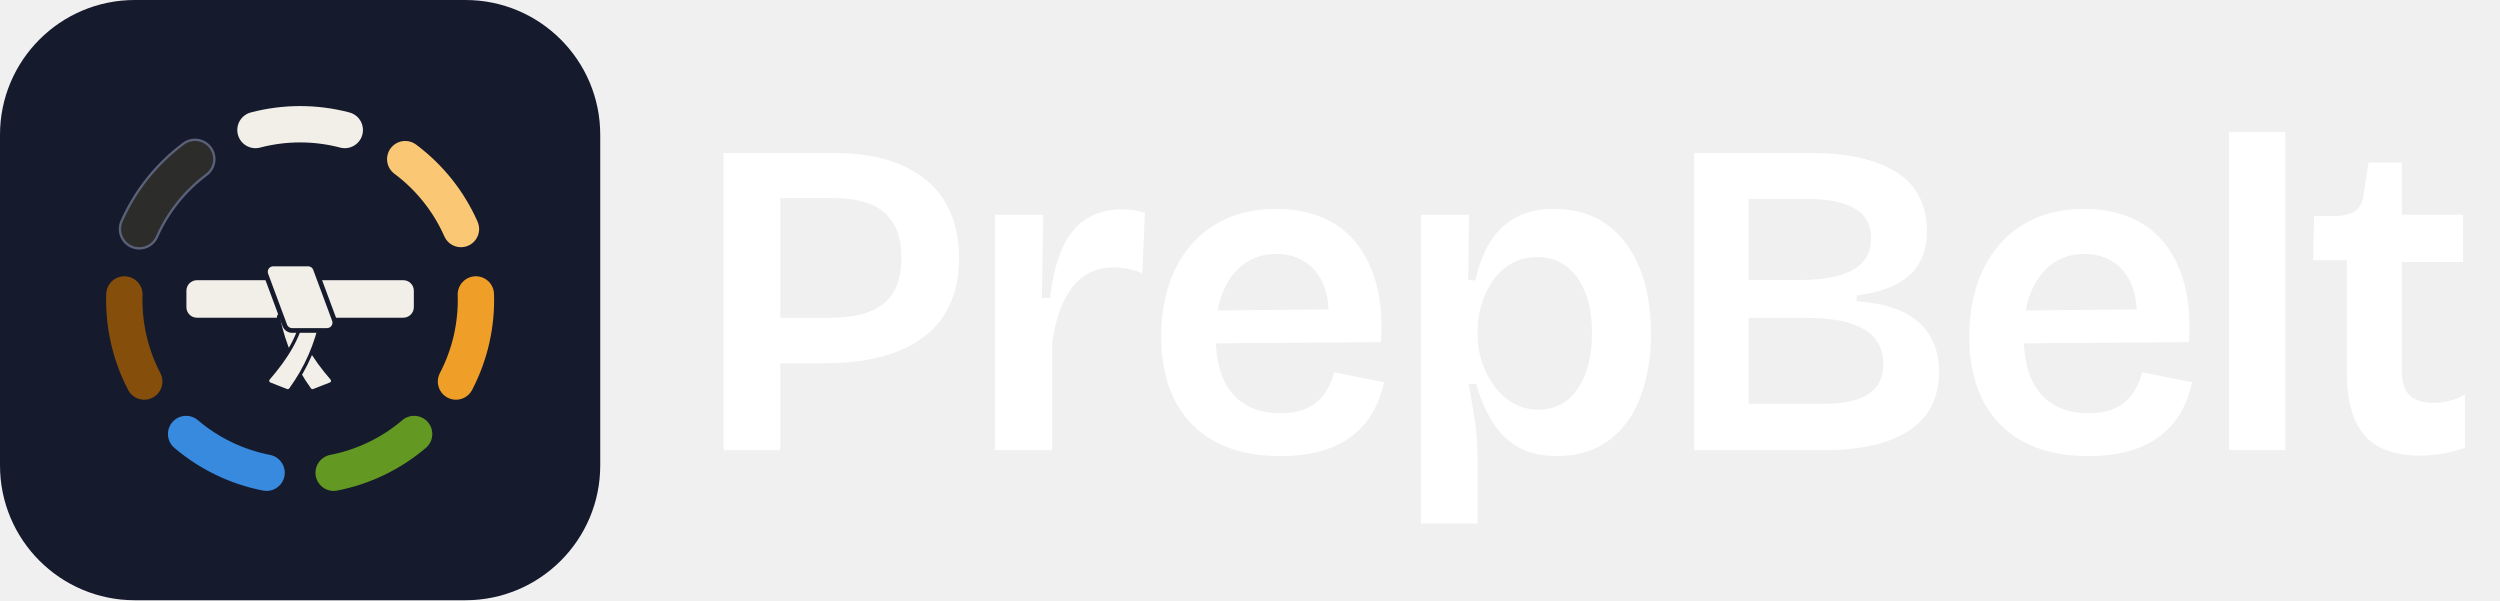
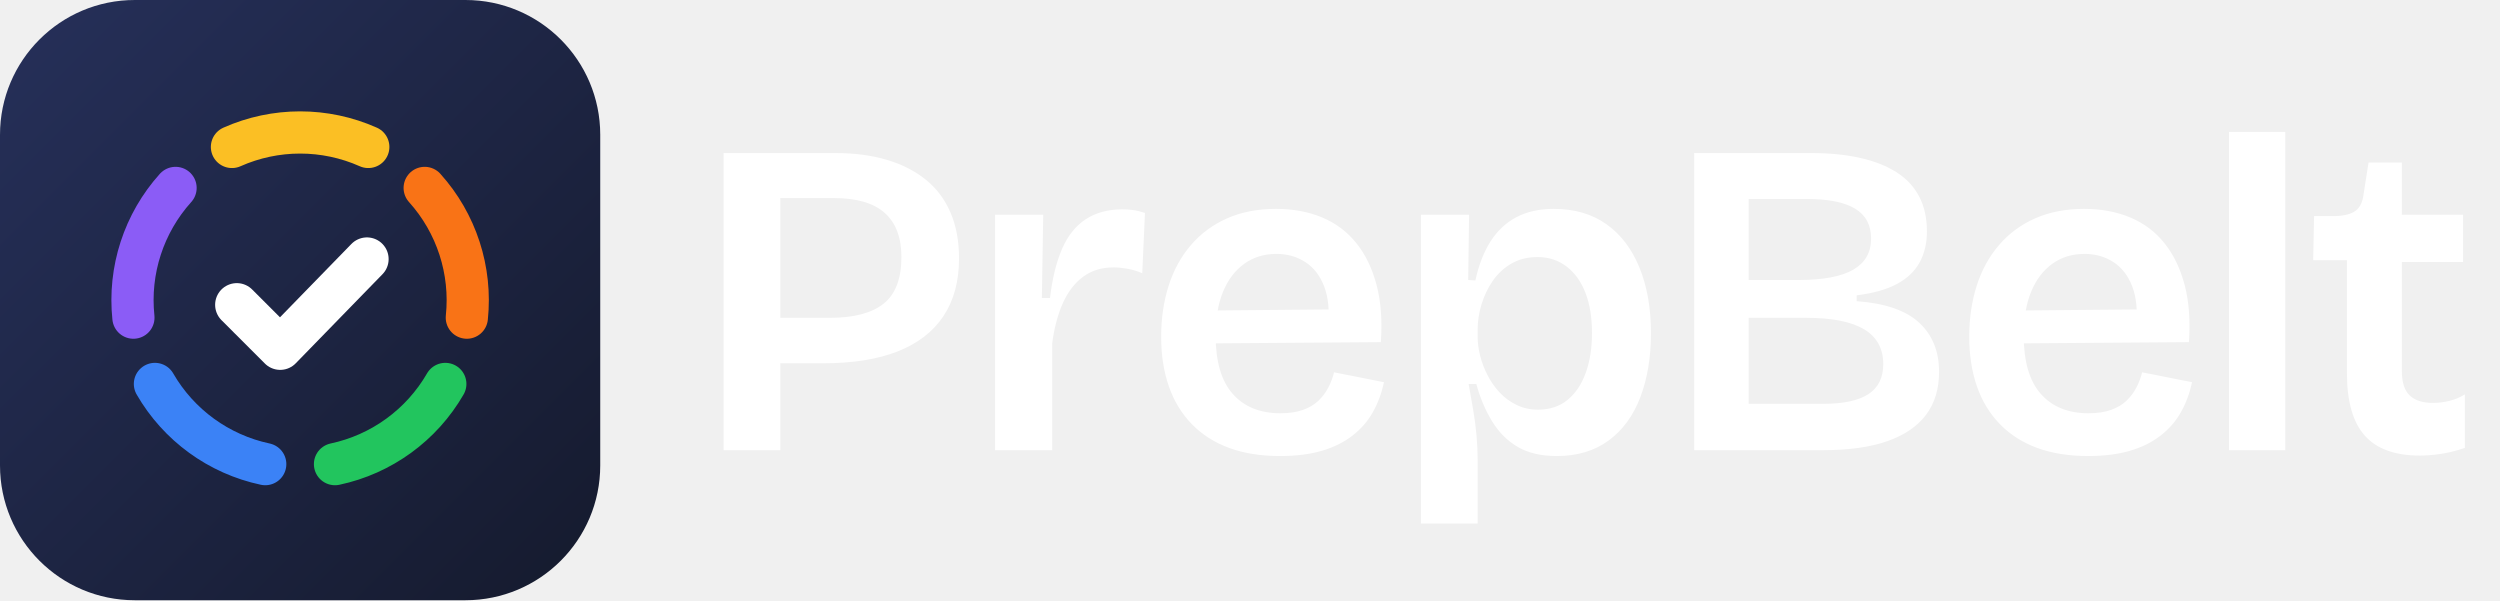
<svg xmlns="http://www.w3.org/2000/svg" viewBox="0 0 1666 400" width="1666" height="400">
  <svg x="0" y="0" width="400" height="400" viewBox="0 0 1024 1024">
-     <rect width="1024" height="1024" rx="230" fill="#151A2D" />
-     <path d="M 435.8 221.8 A 300 300 0 0 1 588.2 221.8" fill="none" stroke="#F1EFE8" stroke-width="62" stroke-linecap="round" />
-     <path d="M 691.3 271.5 A 300 300 0 0 1 786.4 390.7" fill="none" stroke="#FAC775" stroke-width="62" stroke-linecap="round" />
-     <path d="M 811.8 502.3 A 300 300 0 0 1 777.9 650.9" fill="none" stroke="#EF9F27" stroke-width="62" stroke-linecap="round" />
-     <path d="M 706.5 740.4 A 300 300 0 0 1 569.2 806.5" fill="none" stroke="#639922" stroke-width="62" stroke-linecap="round" />
-     <path d="M 454.8 806.5 A 300 300 0 0 1 317.5 740.4" fill="none" stroke="#378ADD" stroke-width="62" stroke-linecap="round" />
-     <path d="M 246.1 650.9 A 300 300 0 0 1 212.2 502.3" fill="none" stroke="#854F0B" stroke-width="62" stroke-linecap="round" />
-     <path d="M 237.6 390.7 A 300 300 0 0 1 332.7 271.5" fill="none" stroke="#5A6178" stroke-width="70" stroke-linecap="round" />
-     <path d="M 237.6 390.7 A 300 300 0 0 1 332.7 271.5" fill="none" stroke="#2C2C2A" stroke-width="62" stroke-linecap="round" />
-     <rect x="318" y="478" width="388" height="64" rx="18" fill="#F1EFE8" />
-     <g transform="translate(512 512) scale(0.62) translate(-512 -512)">
-       <path d="M 494.0 552.0 C 504.0 616.0 542.0 676.0 592.0 734.0 L 546.0 752.0 C 504.0 694.0 476.0 630.0 462.0 560.0 Z" fill="#151A2D" stroke="#151A2D" stroke-width="28.0" stroke-linejoin="round" />
-       <path d="M 494.0 552.0 C 504.0 616.0 542.0 676.0 592.0 734.0 L 546.0 752.0 C 504.0 694.0 476.0 630.0 462.0 560.0 Z" fill="#F1EFE8" stroke="#F1EFE8" stroke-width="10.0" stroke-linejoin="round" />
-       <path d="M 530.0 552.0 C 520.0 616.0 482.0 676.0 432.0 734.0 L 478.0 752.0 C 520.0 694.0 548.0 630.0 562.0 560.0 Z" fill="#151A2D" stroke="#151A2D" stroke-width="28.0" stroke-linejoin="round" />
-       <path d="M 530.0 552.0 C 520.0 616.0 482.0 676.0 432.0 734.0 L 478.0 752.0 C 520.0 694.0 548.0 630.0 562.0 560.0 Z" fill="#F1EFE8" stroke="#F1EFE8" stroke-width="10.0" stroke-linejoin="round" />
-       <path d="M 438.0 434.0 L 534.0 434.0 L 586.0 574.0 L 490.0 574.0 Z" fill="#151A2D" stroke="#151A2D" stroke-width="56.0" stroke-linejoin="round" />
-       <path d="M 438.0 434.0 L 534.0 434.0 L 586.0 574.0 L 490.0 574.0 Z" fill="#F1EFE8" stroke="#F1EFE8" stroke-width="30.0" stroke-linejoin="round" />
-     </g>
+     <defs>
+       <linearGradient id="bg-4-ring-lockup-dark" x1="0" y1="0" x2="1" y2="1">
+         <stop offset="0" stop-color="#26305A" />
+         <stop offset="1" stop-color="#151A2D" />
+       </linearGradient>
+     </defs>
+     <rect width="1024" height="1024" rx="230" fill="url(#bg-4-ring-lockup-dark)" />
+     <path d="M 395.7 250.7 A 286 286 0 0 1 628.3 250.7" fill="none" stroke="#FBBF24" stroke-width="72" stroke-linecap="round" />
+     <path d="M 724.5 320.6 A 286 286 0 0 1 796.4 541.9" fill="none" stroke="#F97316" stroke-width="72" stroke-linecap="round" />
+     <path d="M 759.7 655.0 A 286 286 0 0 1 571.5 791.8" fill="none" stroke="#22C55E" stroke-width="72" stroke-linecap="round" />
+     <path d="M 452.5 791.8 A 286 286 0 0 1 264.3 655.0" fill="none" stroke="#3B82F6" stroke-width="72" stroke-linecap="round" />
+     <path d="M 227.6 541.9 A 286 286 0 0 1 299.5 320.6" fill="none" stroke="#8B5CF6" stroke-width="72" stroke-linecap="round" />
+     <path d="M 404 520 L 478 594 L 626 442" fill="none" stroke="#FFFFFF" stroke-width="74" stroke-linecap="round" stroke-linejoin="round" />
  </svg>
  <path transform="translate(460 300)" d="M47.1 -57.9V-88.2H93.0Q117.0 -88.2 128.85 -97.65Q140.7 -107.1 140.7 -128.7Q140.7 -148.2 129.6 -158.1Q118.5 -168.0 95.7 -168.0H47.1V-198.0H96.9Q115.8 -198.0 130.95 -193.5Q146.1 -189.0 156.9 -180.3Q167.7 -171.6 173.4 -158.4Q179.1 -145.2 179.1 -127.8Q179.1 -105.0 168.75 -89.4Q158.4 -73.8 138.3 -65.85Q118.2 -57.9 88.2 -57.9ZM22.2 0.0V-198.0H60.0V0.0ZM203.1 0.0V-78.9V-156.9H235.2L234.3 -101.4H239.7Q242.1 -121.2 247.8 -134.25Q253.5 -147.3 263.55 -153.9Q273.6 -160.5 288.0 -160.5Q291.3 -160.5 294.9 -160.05Q298.5 -159.6 303.0 -158.1L301.2 -117.9Q296.4 -120.0 291.3 -120.9Q286.2 -121.8 282.0 -121.8Q270.3 -121.8 261.9 -115.65Q253.5 -109.5 248.4 -98.25Q243.3 -87.0 241.2 -71.4V0.0ZM393.0 3.9Q373.8 3.9 359.1 -1.5Q344.4 -6.9 334.2 -17.4Q324.0 -27.9 318.9 -42.6Q313.8 -57.3 313.8 -75.6Q313.8 -93.9 318.75 -109.5Q323.7 -125.1 333.6 -136.65Q343.5 -148.2 357.75 -154.5Q372.0 -160.8 390.3 -160.8Q407.4 -160.8 421.05 -155.1Q434.7 -149.4 443.85 -138.0Q453.0 -126.6 457.35 -110.1Q461.7 -93.6 460.2 -72.0L338.1 -71.1V-93.0L437.4 -93.9L425.1 -81.6Q426.6 -98.4 422.4 -109.2Q418.2 -120.0 409.8 -125.4Q401.4 -130.8 390.6 -130.8Q378.3 -130.8 369.15 -124.2Q360.0 -117.6 355.05 -105.6Q350.1 -93.6 350.1 -76.5Q350.1 -50.4 361.5 -37.5Q372.9 -24.6 393.3 -24.6Q402.0 -24.6 408.3 -26.85Q414.6 -29.1 418.65 -33.0Q422.7 -36.9 425.25 -41.85Q427.8 -46.8 429.0 -51.9L462.3 -45.3Q459.9 -34.2 454.8 -25.2Q449.7 -16.2 441.15 -9.6Q432.6 -3.0 420.75 0.45Q408.9 3.9 393.0 3.9ZM486.9 48.9V-79.5V-156.9H519.0L518.4 -113.4L523.2 -113.1Q526.5 -128.4 533.25 -139.05Q540.0 -149.7 550.5 -155.25Q561.0 -160.8 575.4 -160.8Q596.1 -160.8 610.5 -150.6Q624.9 -140.4 632.55 -121.65Q640.2 -102.9 640.2 -78.0Q640.2 -54.0 633.15 -35.4Q626.1 -16.8 612.0 -6.45Q597.9 3.9 577.5 3.9Q561.9 3.9 551.55 -2.1Q541.2 -8.1 534.45 -19.05Q527.7 -30.0 523.8 -44.1H518.7Q520.2 -35.7 521.7 -27.0Q523.2 -18.3 523.95 -9.9Q524.7 -1.5 524.7 6.0V48.9ZM564.9 -27.0Q576.6 -27.0 584.55 -33.45Q592.5 -39.9 596.7 -51.45Q600.9 -63.0 600.9 -78.0Q600.9 -93.6 596.55 -104.85Q592.2 -116.1 583.95 -122.4Q575.7 -128.7 564.6 -128.7Q554.7 -128.7 547.2 -124.35Q539.7 -120.0 534.75 -112.8Q529.8 -105.6 527.25 -97.05Q524.7 -88.5 524.7 -80.4V-75.6Q524.7 -69.6 526.35 -63.0Q528.0 -56.4 531.3 -49.95Q534.6 -43.5 539.4 -38.4Q544.2 -33.3 550.65 -30.15Q557.1 -27.0 564.9 -27.0ZM669.0 0.0V-198.0H747.3Q765.0 -198.0 779.25 -194.85Q793.5 -191.7 803.55 -185.4Q813.6 -179.1 818.85 -169.2Q824.1 -159.3 824.1 -145.8Q824.1 -134.1 819.3 -125.25Q814.5 -116.4 804.3 -110.85Q794.1 -105.3 777.3 -103.2V-99.3Q805.8 -97.2 819.0 -84.9Q832.2 -72.6 832.2 -52.2Q832.2 -35.1 823.5 -23.55Q814.8 -12.0 797.7 -6.0Q780.6 0.0 754.8 0.0ZM705.3 -30.9H755.1Q775.2 -30.9 785.1 -37.35Q795.0 -43.8 795.0 -57.3Q795.0 -72.9 782.25 -80.55Q769.5 -88.2 743.7 -88.2H705.3ZM705.3 -113.4H738.3Q763.2 -113.4 775.05 -120.3Q786.9 -127.2 786.9 -141.0Q786.9 -154.5 776.25 -160.95Q765.6 -167.4 744.0 -167.4H705.3ZM931.5 3.9Q912.3 3.9 897.6 -1.5Q882.9 -6.9 872.7 -17.4Q862.5 -27.9 857.4 -42.6Q852.3 -57.3 852.3 -75.6Q852.3 -93.9 857.25 -109.5Q862.2 -125.1 872.1 -136.65Q882.0 -148.2 896.25 -154.5Q910.5 -160.8 928.8 -160.8Q945.9 -160.8 959.55 -155.1Q973.2 -149.4 982.35 -138.0Q991.5 -126.6 995.85 -110.1Q1000.2 -93.6 998.7 -72.0L876.6 -71.1V-93.0L975.9 -93.9L963.6 -81.6Q965.1 -98.4 960.9 -109.2Q956.7 -120.0 948.3 -125.4Q939.9 -130.8 929.1 -130.8Q916.8 -130.8 907.65 -124.2Q898.5 -117.6 893.55 -105.6Q888.6 -93.6 888.6 -76.5Q888.6 -50.4 900.0 -37.5Q911.4 -24.6 931.8 -24.6Q940.5 -24.6 946.8 -26.85Q953.1 -29.1 957.15 -33.0Q961.2 -36.9 963.75 -41.85Q966.3 -46.8 967.5 -51.9L1000.8 -45.3Q998.4 -34.2 993.3 -25.2Q988.2 -16.2 979.65 -9.6Q971.1 -3.0 959.25 0.45Q947.4 3.9 931.5 3.9ZM1025.4 0.0V-212.1H1062.9V0.0ZM1152.6 3.6Q1127.7 3.6 1115.85 -9.75Q1104.0 -23.1 1104.0 -51.3V-126.6H1081.5L1082.1 -156.0H1096.2Q1105.5 -156.3 1109.85 -159.6Q1114.2 -162.9 1115.1 -170.7L1118.4 -191.7H1140.6V-156.9H1181.4V-125.4H1140.6V-52.8Q1140.6 -41.4 1145.85 -36.45Q1151.1 -31.5 1161.3 -31.5Q1166.7 -31.5 1172.25 -32.85Q1177.8 -34.2 1182.6 -37.2V-1.5Q1173.6 1.5 1166.1 2.55Q1158.6 3.6 1152.6 3.6Z" fill="#FFFFFF" />
</svg>
